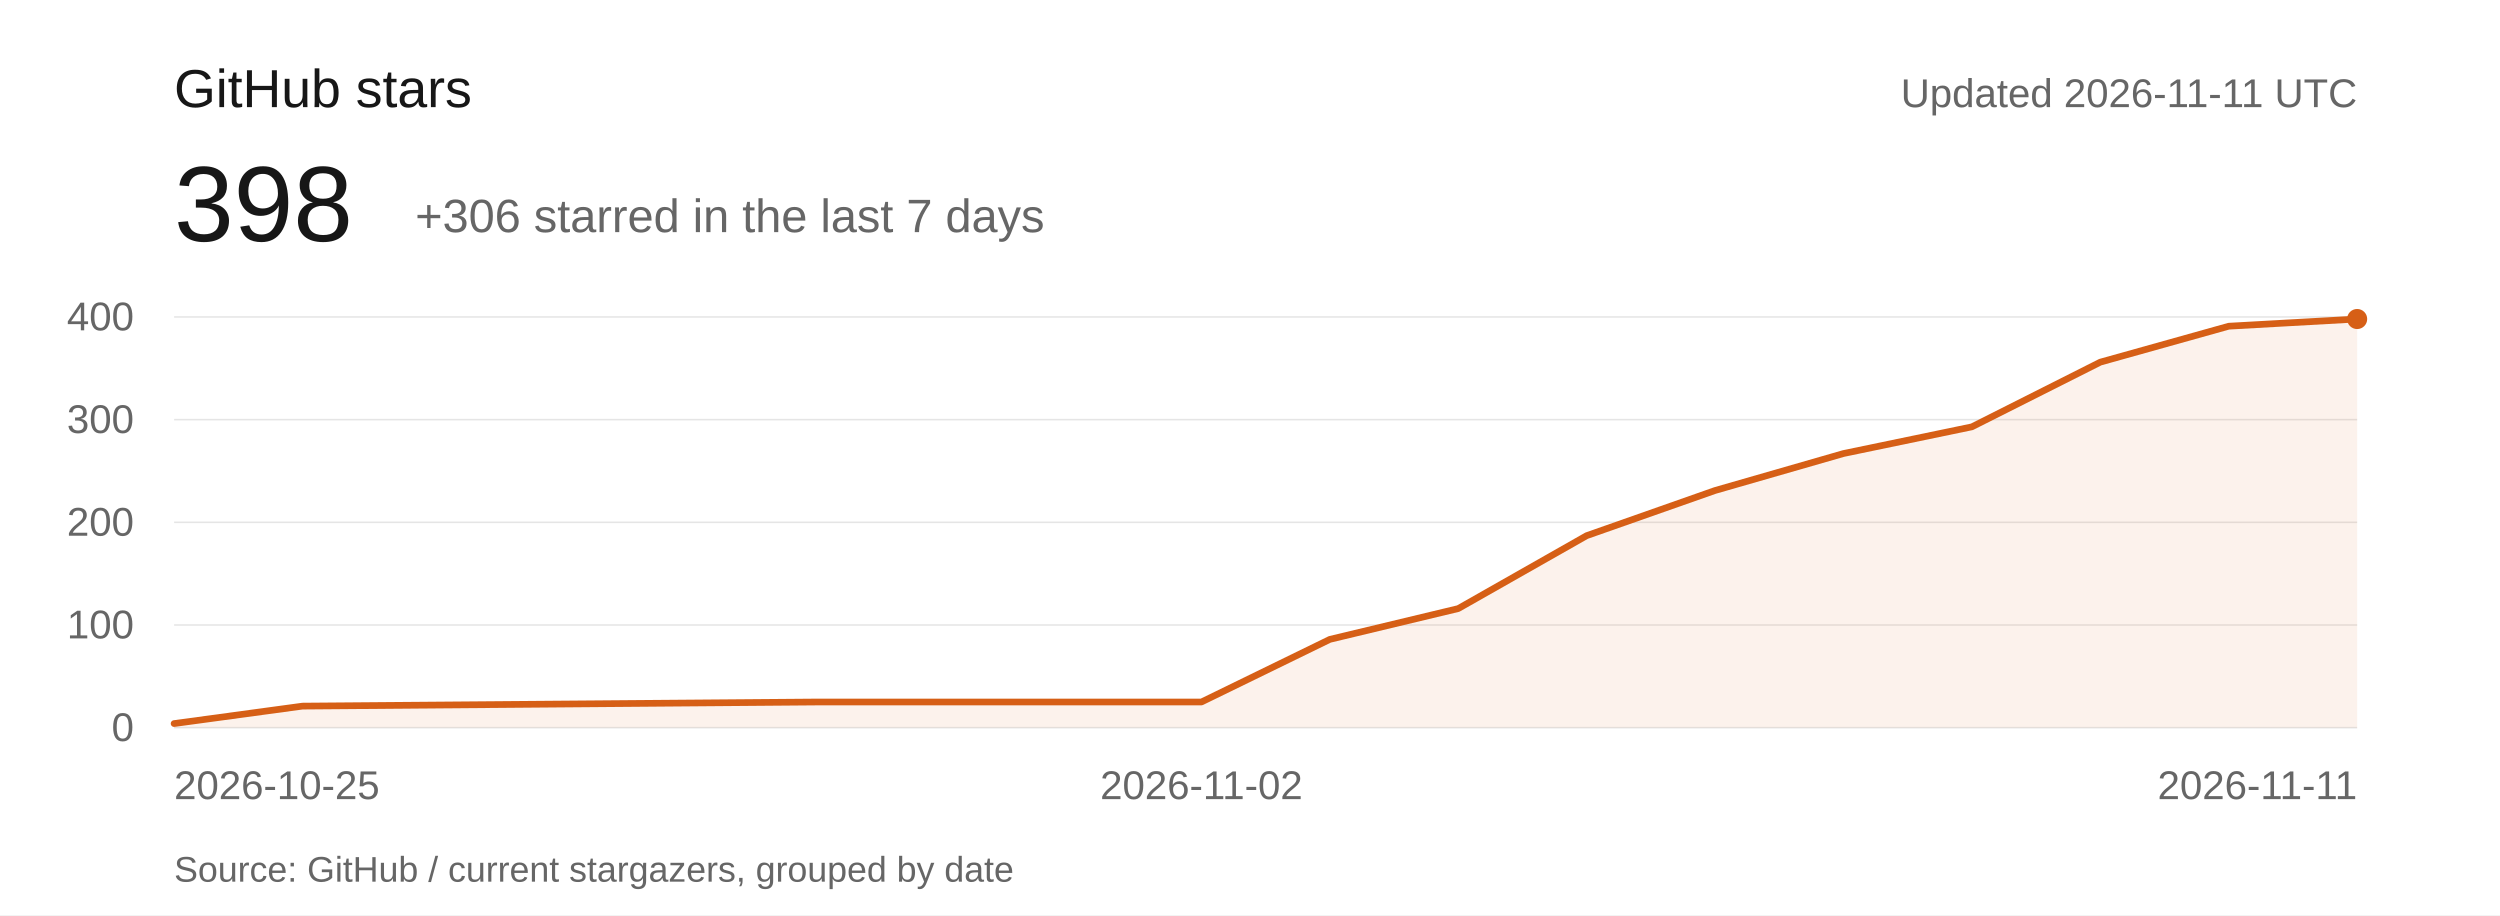
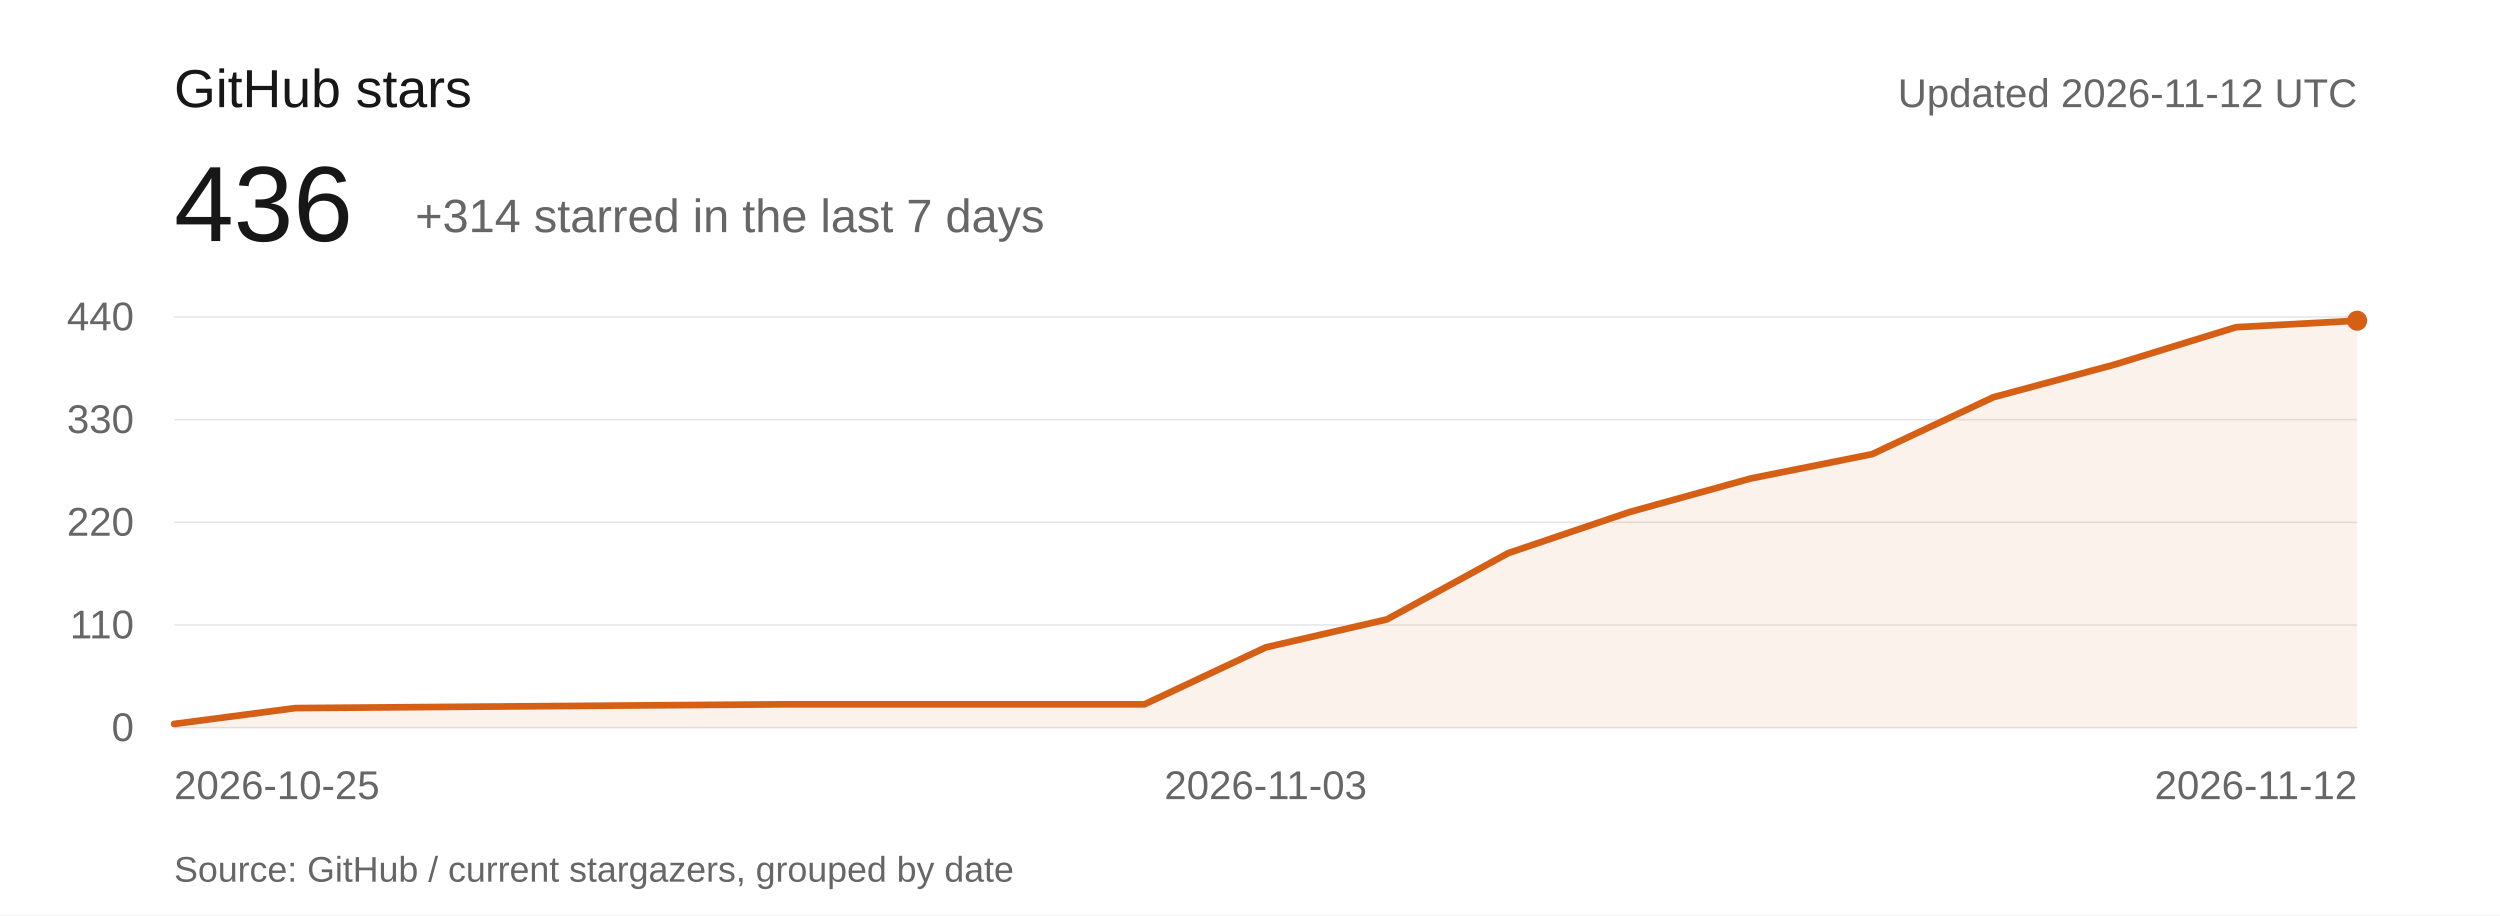
<svg xmlns="http://www.w3.org/2000/svg" viewBox="0 0 1120 410" role="img" aria-labelledby="title description">
  <rect width="1120" height="410" fill="#ffffff" />
  <g font-family="-apple-system,BlinkMacSystemFont,Segoe UI,Arial,sans-serif" font-weight="400">
    <text x="78" y="48" font-size="24" fill="#171717">GitHub stars</text>
-     <text x="78" y="108" font-size="48" fill="#171717">398</text>
-     <text x="186" y="104" font-size="21" fill="#666666">+306 starred in the last 7 days</text>
-     <text x="1056" y="48" text-anchor="end" font-size="18" fill="#666666">Updated 2026-11-11 UTC</text>
+     <text x="78" y="108" font-size="48" fill="#171717">436</text>
+     <text x="186" y="104" font-size="21" fill="#666666">+314 starred in the last 7 days</text>
+     <text x="1056" y="48" text-anchor="end" font-size="18" fill="#666666">Updated 2026-11-12 UTC</text>
    <g font-size="18" fill="#666666">
      <path d="M78 326H1056" stroke="#e5e5e5" stroke-width="0.7" />
      <text x="60" y="332" text-anchor="end">0</text>
      <path d="M78 280H1056" stroke="#e5e5e5" stroke-width="0.7" />
-       <text x="60" y="286" text-anchor="end">100</text>
+       <text x="60" y="286" text-anchor="end">110</text>
      <path d="M78 234H1056" stroke="#e5e5e5" stroke-width="0.7" />
-       <text x="60" y="240" text-anchor="end">200</text>
+       <text x="60" y="240" text-anchor="end">220</text>
      <path d="M78 188H1056" stroke="#e5e5e5" stroke-width="0.7" />
-       <text x="60" y="194" text-anchor="end">300</text>
+       <text x="60" y="194" text-anchor="end">330</text>
      <path d="M78 142H1056" stroke="#e5e5e5" stroke-width="0.7" />
-       <text x="60" y="148" text-anchor="end">400</text>
+       <text x="60" y="148" text-anchor="end">440</text>
      <text x="78" y="358" text-anchor="start">2026-10-25</text>
-       <text x="538.235" y="358" text-anchor="middle">2026-11-02</text>
-       <text x="1056" y="358" text-anchor="end">2026-11-11</text>
+       <text x="567" y="358" text-anchor="middle">2026-11-03</text>
+       <text x="1056" y="358" text-anchor="end">2026-11-12</text>
    </g>
-     <path d="M78.00,324.16 L135.53,316.34 L193.06,315.88 L250.59,315.42 L308.12,314.96 L365.65,314.50 L423.18,314.50 L480.71,314.50 L538.24,314.50 L595.76,286.44 L653.29,272.64 L710.82,239.98 L768.35,219.74 L825.88,203.18 L883.41,191.22 L940.94,162.24 L998.47,146.14 L1056.00,142.92 L1056,326 L78,326 Z" fill="#d65f16" fill-opacity="0.08" />
-     <path d="M78.00,324.16 L135.53,316.34 L193.06,315.88 L250.59,315.42 L308.12,314.96 L365.65,314.50 L423.18,314.50 L480.71,314.50 L538.24,314.50 L595.76,286.44 L653.29,272.64 L710.82,239.98 L768.35,219.74 L825.88,203.18 L883.41,191.22 L940.94,162.24 L998.47,146.14 L1056.00,142.92" fill="none" stroke="#d65f16" stroke-width="3" stroke-linejoin="round" stroke-linecap="round" />
-     <circle cx="1056" cy="142.92" r="4.5" fill="#d65f16" />
+     <path d="M78.00,324.33 L132.33,317.22 L186.67,316.80 L241.00,316.38 L295.33,315.96 L349.67,315.55 L404.00,315.55 L458.33,315.55 L512.67,315.55 L567.00,290.04 L621.33,277.49 L675.67,247.80 L730.00,229.40 L784.33,214.35 L838.67,203.47 L893.00,177.96 L947.33,163.33 L1001.67,146.60 L1056.00,143.67 L1056,326 L78,326 Z" fill="#d65f16" fill-opacity="0.08" />
+     <path d="M78.00,324.33 L132.33,317.22 L186.67,316.80 L241.00,316.38 L295.33,315.96 L349.67,315.55 L404.00,315.55 L458.33,315.55 L512.67,315.55 L567.00,290.04 L621.33,277.49 L675.67,247.80 L730.00,229.40 L784.33,214.35 L838.67,203.47 L893.00,177.96 L947.33,163.33 L1001.67,146.60 L1056.00,143.67" fill="none" stroke="#d65f16" stroke-width="3" stroke-linejoin="round" stroke-linecap="round" />
+     <circle cx="1056" cy="143.673" r="4.5" fill="#d65f16" />
    <text x="78" y="395" font-size="16" fill="#666666">Source: GitHub / current stargazers, grouped by date</text>
  </g>
</svg>
